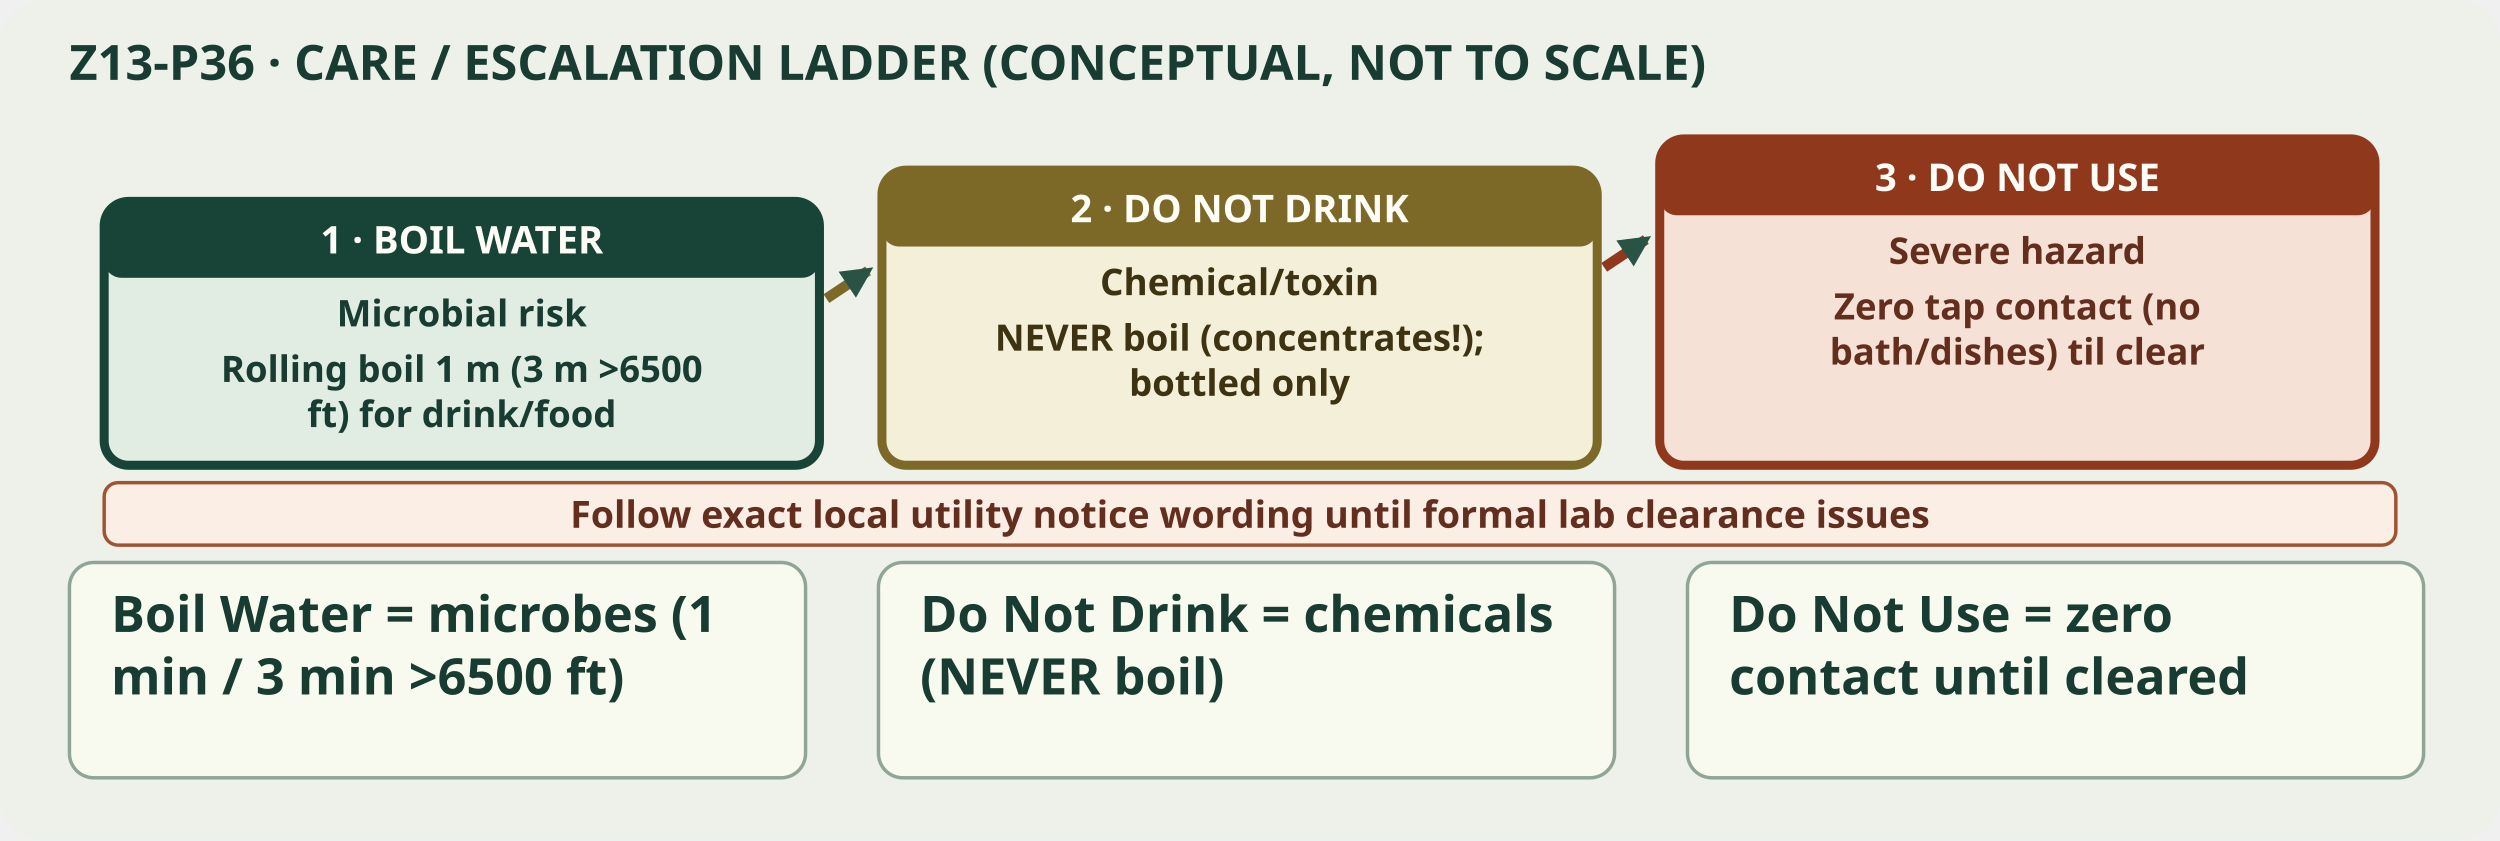
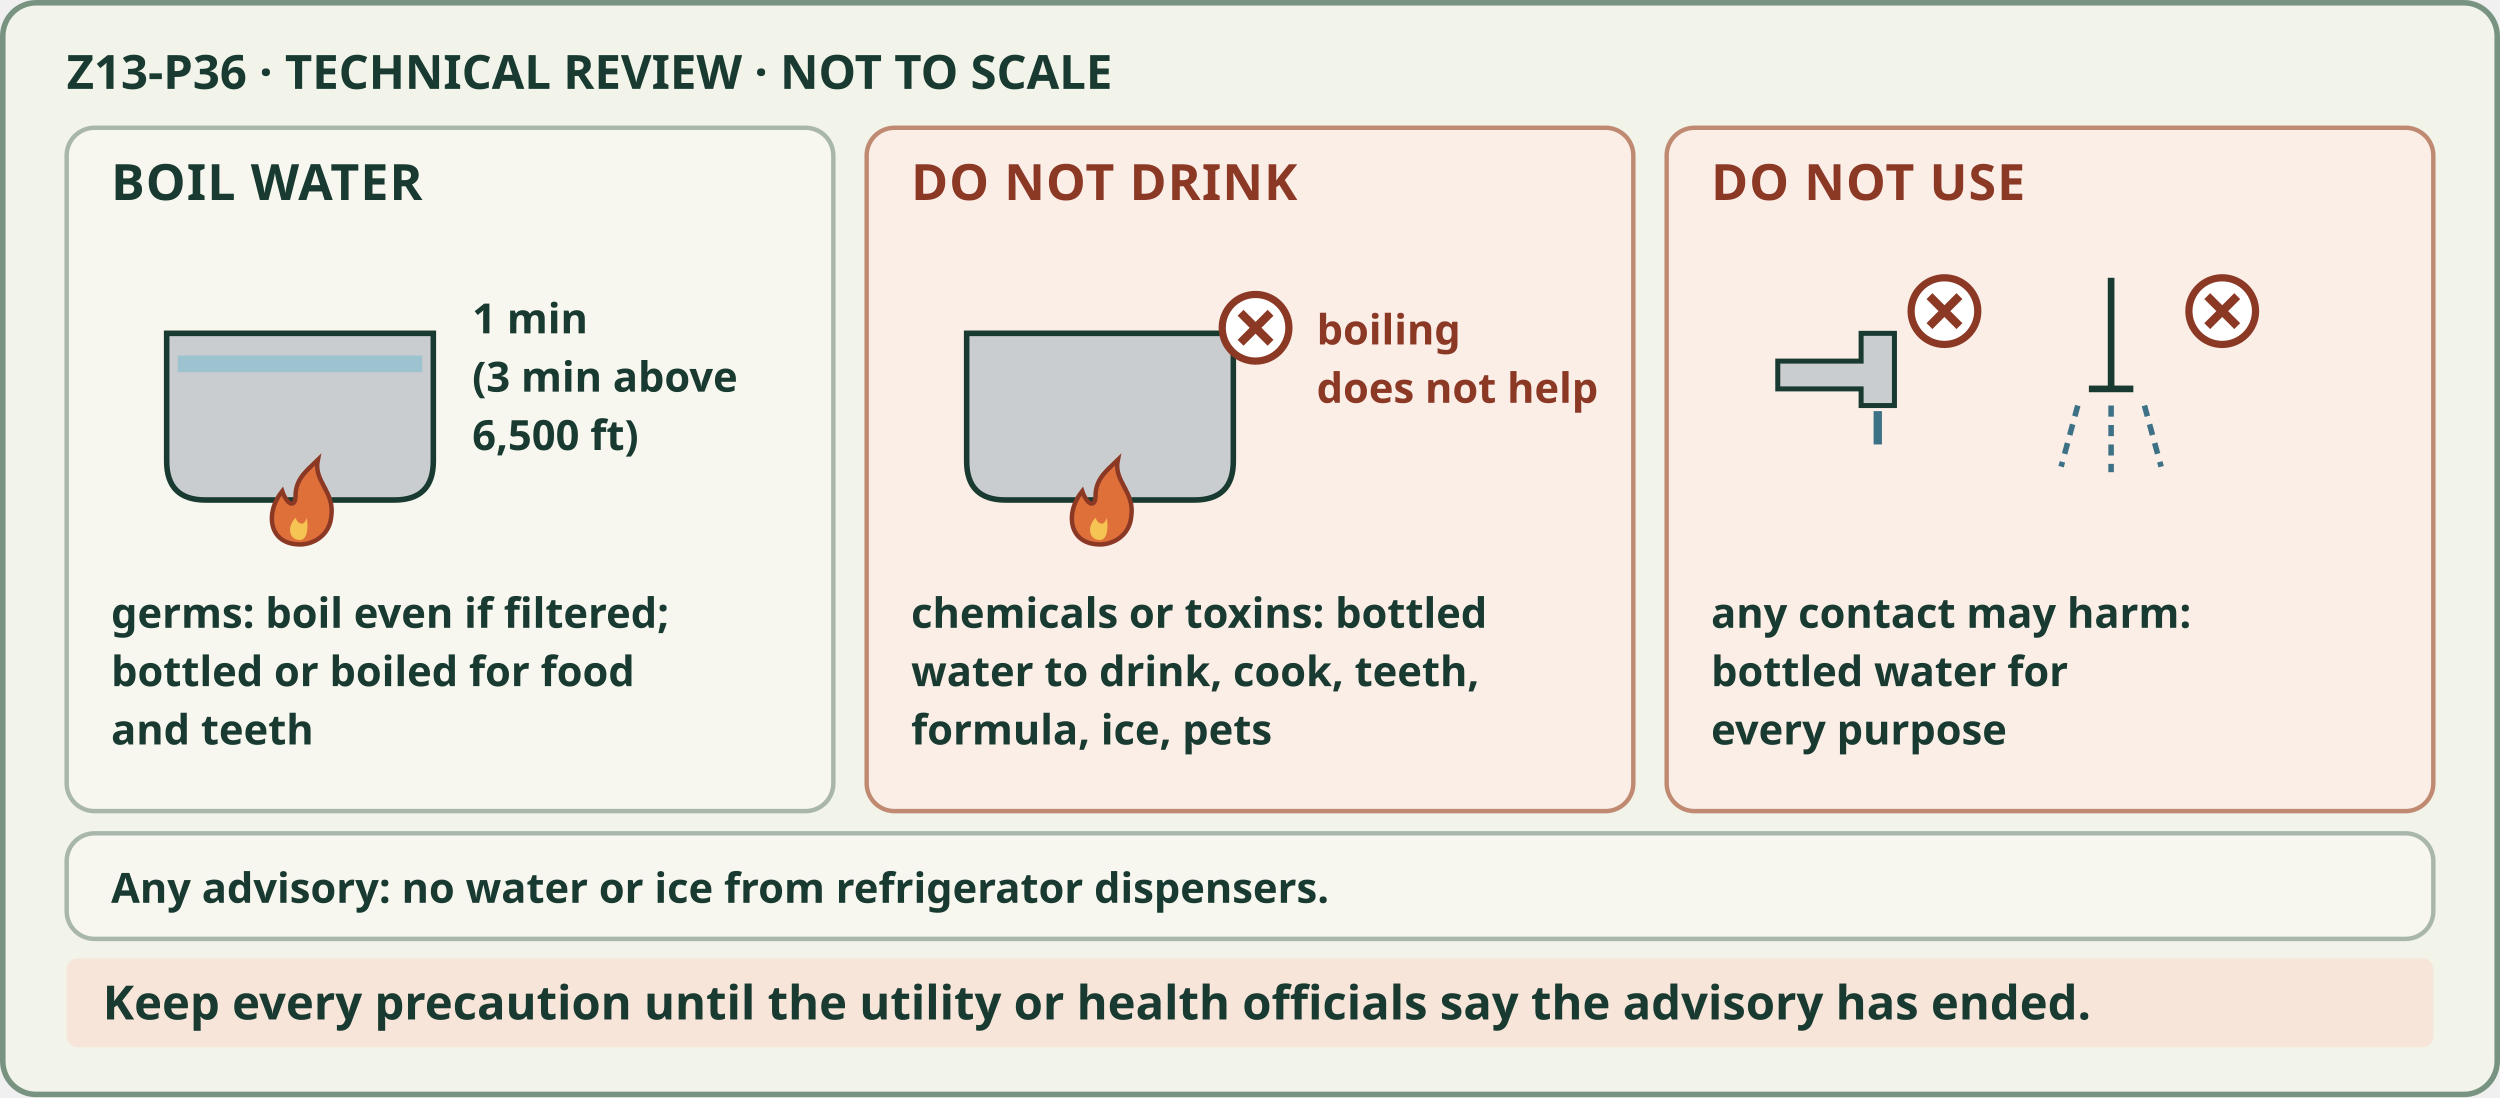
- <svg xmlns="http://www.w3.org/2000/svg" viewBox="0 0 720 242" role="img" aria-labelledby="title desc">
+ <svg xmlns="http://www.w3.org/2000/svg" viewBox="0 0 900 395" role="img" aria-labelledby="title desc">
  <defs>
-     <marker id="arrow" viewBox="0 0 10 10" markerWidth="3" markerHeight="3" refX="8" refY="5" orient="auto">
-       <path d="M0 0L10 5 0 10Z" fill="#285345" />
+     <marker id="m-flow" viewBox="0 0 10 10" refX="8" refY="5" markerWidth="4.2" markerHeight="4.2" orient="auto">
+       <path d="M0 0L10 5L0 10Z" fill="#205b68" />
+     </marker>
+     <marker id="m-reverse" viewBox="0 0 10 10" refX="8" refY="5" markerWidth="4.2" markerHeight="4.2" orient="auto">
+       <path d="M0 0L10 5L0 10Z" fill="#8b3825" />
+     </marker>
+     <marker id="m-load" viewBox="0 0 10 10" refX="8" refY="5" markerWidth="4.2" markerHeight="4.2" orient="auto">
+       <path d="M0 0L10 5L0 10Z" fill="#3b3b3b" />
+     </marker>
+     <marker id="m-air" viewBox="0 0 10 10" refX="8" refY="5" markerWidth="4.2" markerHeight="4.2" orient="auto">
+       <path d="M0 0L10 5L0 10Z" fill="#6b7f8c" />
+     </marker>
+     <marker id="m-ink" viewBox="0 0 10 10" refX="8" refY="5" markerWidth="4.2" markerHeight="4.2" orient="auto">
+       <path d="M0 0L10 5L0 10Z" fill="#183a30" />
    </marker>
  </defs>
-   <rect width="720" height="242" rx="12" fill="#edf1e9" />
-   <g font-family="system-ui,sans-serif" font-size="14.5" font-weight="650" fill="#183c31">
-     <text x="20" y="23" font-size="14" font-weight="700" fill="#183c31" text-anchor="start">Z13-P36 · CARE / ESCALATION LADDER (CONCEPTUAL, NOT TO SCALE)</text>
-     <g id="escalation-ladder-artwork">
-       <rect x="30" y="58" width="206" height="76" rx="7" fill="#e1ece3" stroke="#184438" stroke-width="2.6" />
-       <rect x="30" y="58" width="206" height="22" rx="5" fill="#184438" />
-       <text x="133" y="73" font-size="11" font-weight="650" fill="#fffdf7" text-anchor="middle">1 · BOIL WATER</text>
-       <text x="133" y="94" font-size="10.6" font-weight="650" fill="#183c31" text-anchor="middle">Microbial risk</text>
-       <text x="133" y="110" font-size="10.5" font-weight="650" fill="#183c31" text-anchor="middle">Rolling boil 1 m (3 m &gt;6500</text>
-       <text x="133" y="123" font-size="10.5" font-weight="650" fill="#183c31" text-anchor="middle">ft) for drink/food</text>
-       <path d="M238 86l12-8" stroke="#7c6928" stroke-width="3" marker-end="url(#arrow)" />
-       <rect x="254" y="49" width="206" height="85" rx="7" fill="#f4efd8" stroke="#7c6928" stroke-width="2.6" />
-       <rect x="254" y="49" width="206" height="22" rx="5" fill="#7c6928" />
-       <text x="357" y="64" font-size="11" font-weight="650" fill="#fffdf7" text-anchor="middle">2 · DO NOT DRINK</text>
-       <text x="357" y="85" font-size="10.6" font-weight="650" fill="#3d3312" text-anchor="middle">Chemical/toxin</text>
-       <text x="357" y="101" font-size="10.5" font-weight="650" fill="#3d3312" text-anchor="middle">NEVER boil (concentrates!);</text>
-       <text x="357" y="114" font-size="10.5" font-weight="650" fill="#3d3312" text-anchor="middle">bottled only</text>
-       <path d="M462 77l12-8" stroke="#8f381c" stroke-width="3" marker-end="url(#arrow)" />
-       <rect x="478" y="40" width="206" height="94" rx="7" fill="#f6e1d7" stroke="#8f381c" stroke-width="2.6" />
-       <rect x="478" y="40" width="206" height="22" rx="5" fill="#8f381c" />
-       <text x="581" y="55" font-size="11" font-weight="650" fill="#fffdf7" text-anchor="middle">3 · DO NOT USE</text>
-       <text x="581" y="76" font-size="10.6" font-weight="650" fill="#642e1e" text-anchor="middle">Severe hazard</text>
-       <text x="581" y="92" font-size="10.5" font-weight="650" fill="#642e1e" text-anchor="middle">Zero tap contact (no</text>
-       <text x="581" y="105" font-size="10.5" font-weight="650" fill="#642e1e" text-anchor="middle">bath/dishes) til clear</text>
-       <rect x="30" y="139" width="660" height="18" rx="4" fill="#faeee5" stroke="#a05332" />
-       <text x="360" y="152" font-size="10.8" font-weight="650" fill="#642e1e" text-anchor="middle">Follow exact local utility notice wording until formal lab clearance issues</text>
-     </g>
-     <g id="stage-panels">
-       <rect x="20" y="162" width="212" height="62" rx="7" fill="#f9faef" stroke="#90a595" />
-       <text x="32" y="182" font-size="14.5" font-weight="650" fill="#183c31" text-anchor="start">Boil Water = microbes (1</text>
-       <text x="32" y="200" font-size="14.5" font-weight="650" fill="#183c31" text-anchor="start">min / 3 min &gt;6500 ft)</text>
-       <rect x="253" y="162" width="212" height="62" rx="7" fill="#f9faef" stroke="#90a595" />
-       <text x="265" y="182" font-size="14.5" font-weight="650" fill="#183c31" text-anchor="start">Do Not Drink = chemicals</text>
-       <text x="265" y="200" font-size="14.5" font-weight="650" fill="#183c31" text-anchor="start">(NEVER boil)</text>
-       <rect x="486" y="162" width="212" height="62" rx="7" fill="#f9faef" stroke="#90a595" />
-       <text x="498" y="182" font-size="14.5" font-weight="650" fill="#183c31" text-anchor="start">Do Not Use = zero</text>
-       <text x="498" y="200" font-size="14.5" font-weight="650" fill="#183c31" text-anchor="start">contact until cleared</text>
-     </g>
+   <style>text{font:650 19px system-ui,sans-serif;fill:#183a30}.small{font-size:17px}.tiny{font-size:15px}.head{font-size:18px;letter-spacing:.4px}.warn{fill:#8b3825}.ok{fill:#205b68}.mute{fill:#4c5d55}.inv{fill:#ffffff}.lead{fill:none;stroke:#365c50;stroke-width:1.6}</style>
+   <rect x="1" y="1" width="898" height="393" rx="12" fill="#f2f3e9" stroke="#789481" stroke-width="2" />
+   <text x="24" y="32" class="small">Z13-P36 · TECHNICAL REVIEW · NOT TO SCALE</text>
+   <g id="z13-p36-artwork">
+     <rect x="24" y="46" width="276" height="246" rx="10" fill="#f7f7ef" stroke="#a9b6aa" stroke-width="1.6" />
+     <text x="40" y="72" class="head">BOIL WATER</text>
+     <rect x="312" y="46" width="276" height="246" rx="10" fill="#fbeee7" stroke="#c08a72" stroke-width="1.6" />
+     <text x="328" y="72" class="head warn">DO NOT DRINK</text>
+     <rect x="600" y="46" width="276" height="246" rx="10" fill="#fbeee7" stroke="#c08a72" stroke-width="1.6" />
+     <text x="616" y="72" class="head warn">DO NOT USE</text>
+     <path d="M60 120h96v46q0 14-14 14h-68q-14 0-14-14z" fill="#c9cdd0" stroke="#183a30" stroke-width="2" />
+     <path d="M64 128h88v6h-88z" fill="#9cc3cf" />
+     <path d="M108 196c-11.2 0 -12.8 -11.2 -6.4 -19.2c1.6 4.8 4.8 6.4 4.8 1.6c0 -6.4 4.8 -9.6 8 -12.8c-1.6 8 6.4 11.2 4.8 20.8c-0.8 6.4 -6.4 9.6 -11.2 9.6z" fill="#e0703a" stroke="#8b3825" stroke-width="1.6" />
+     <path d="M108 194.4c-4 0 -4.8 -4.8 -1.6 -8c0.8 2.4 3.2 3.2 4 0c0.8 4 0 8 -2.4 8z" fill="#f6c453" />
+     <text x="170" y="120" class="tiny">1 min</text>
+     <text x="170" y="141" class="tiny">(3 min above</text>
+     <text x="170" y="162" class="tiny">6,500 ft)</text>
+     <text x="40" y="226" class="tiny">germs: boil even if filtered;</text>
+     <text x="40" y="247" class="tiny">bottled or boiled for food</text>
+     <text x="40" y="268" class="tiny">and teeth</text>
+     <path d="M348 120h96v46q0 14-14 14h-68q-14 0-14-14z" fill="#c9cdd0" stroke="#183a30" stroke-width="2" />
+     <path d="M396 196c-11.2 0 -12.8 -11.2 -6.4 -19.2c1.6 4.8 4.8 6.4 4.8 1.6c0 -6.4 4.8 -9.6 8 -12.8c-1.6 8 6.4 11.2 4.8 20.8c-0.8 6.4 -6.4 9.6 -11.2 9.6z" fill="#e0703a" stroke="#8b3825" stroke-width="1.6" />
+     <path d="M396 194.4c-4 0 -4.8 -4.8 -1.6 -8c0.8 2.4 3.2 3.2 4 0c0.8 4 0 8 -2.4 8z" fill="#f6c453" />
+     <circle cx="452" cy="118" r="12" fill="#fff" stroke="#8b3825" stroke-width="2.6" />
+     <path d="M446.6 112.6L457.4 123.4M457.4 112.6L446.6 123.4" stroke="#8b3825" stroke-width="3" />
+     <text x="474" y="124" class="tiny warn">boiling</text>
+     <text x="474" y="145" class="tiny warn">does not help</text>
+     <text x="328" y="226" class="tiny">chemicals or toxins: bottled</text>
+     <text x="328" y="247" class="tiny">water to drink, cook, teeth,</text>
+     <text x="328" y="268" class="tiny">formula, ice, pets</text>
+     <path d="M640 130h30v-10h12v26h-12v-6h-30z" fill="#c9cdd0" stroke="#183a30" stroke-width="1.8" />
+     <path d="M676 148v12" stroke="#3d7186" stroke-width="3" />
+     <path d="M760 100v40M752 140h16" stroke="#183a30" stroke-width="2.4" />
+     <path d="M748 146l-6 22M760 146v24M772 146l6 22" stroke="#3d7186" stroke-width="2" stroke-dasharray="4 3" />
+     <circle cx="700" cy="112" r="12" fill="#fff" stroke="#8b3825" stroke-width="2.6" />
+     <path d="M694.6 106.6L705.4 117.4M705.4 106.6L694.6 117.4" stroke="#8b3825" stroke-width="3" />
+     <circle cx="800" cy="112" r="12" fill="#fff" stroke="#8b3825" stroke-width="2.6" />
+     <path d="M794.6 106.6L805.4 117.4M805.4 106.6L794.6 117.4" stroke="#8b3825" stroke-width="3" />
+     <text x="616" y="226" class="tiny">any contact may harm:</text>
+     <text x="616" y="247" class="tiny">bottled water for</text>
+     <text x="616" y="268" class="tiny">every purpose</text>
+     <rect x="24" y="300" width="852" height="38" rx="10" fill="#f7f7ef" stroke="#a9b6aa" stroke-width="1.6" />
+     <text x="40" y="325" class="tiny">Any advisory: no water or ice from refrigerator dispensers.</text>
+     <rect x="24" y="345" width="852" height="32" rx="4" fill="#f7e5d9" />
+     <text x="37" y="367" class="small">Keep every precaution until the utility or health officials say the advisory has ended.</text>
  </g>
</svg>
